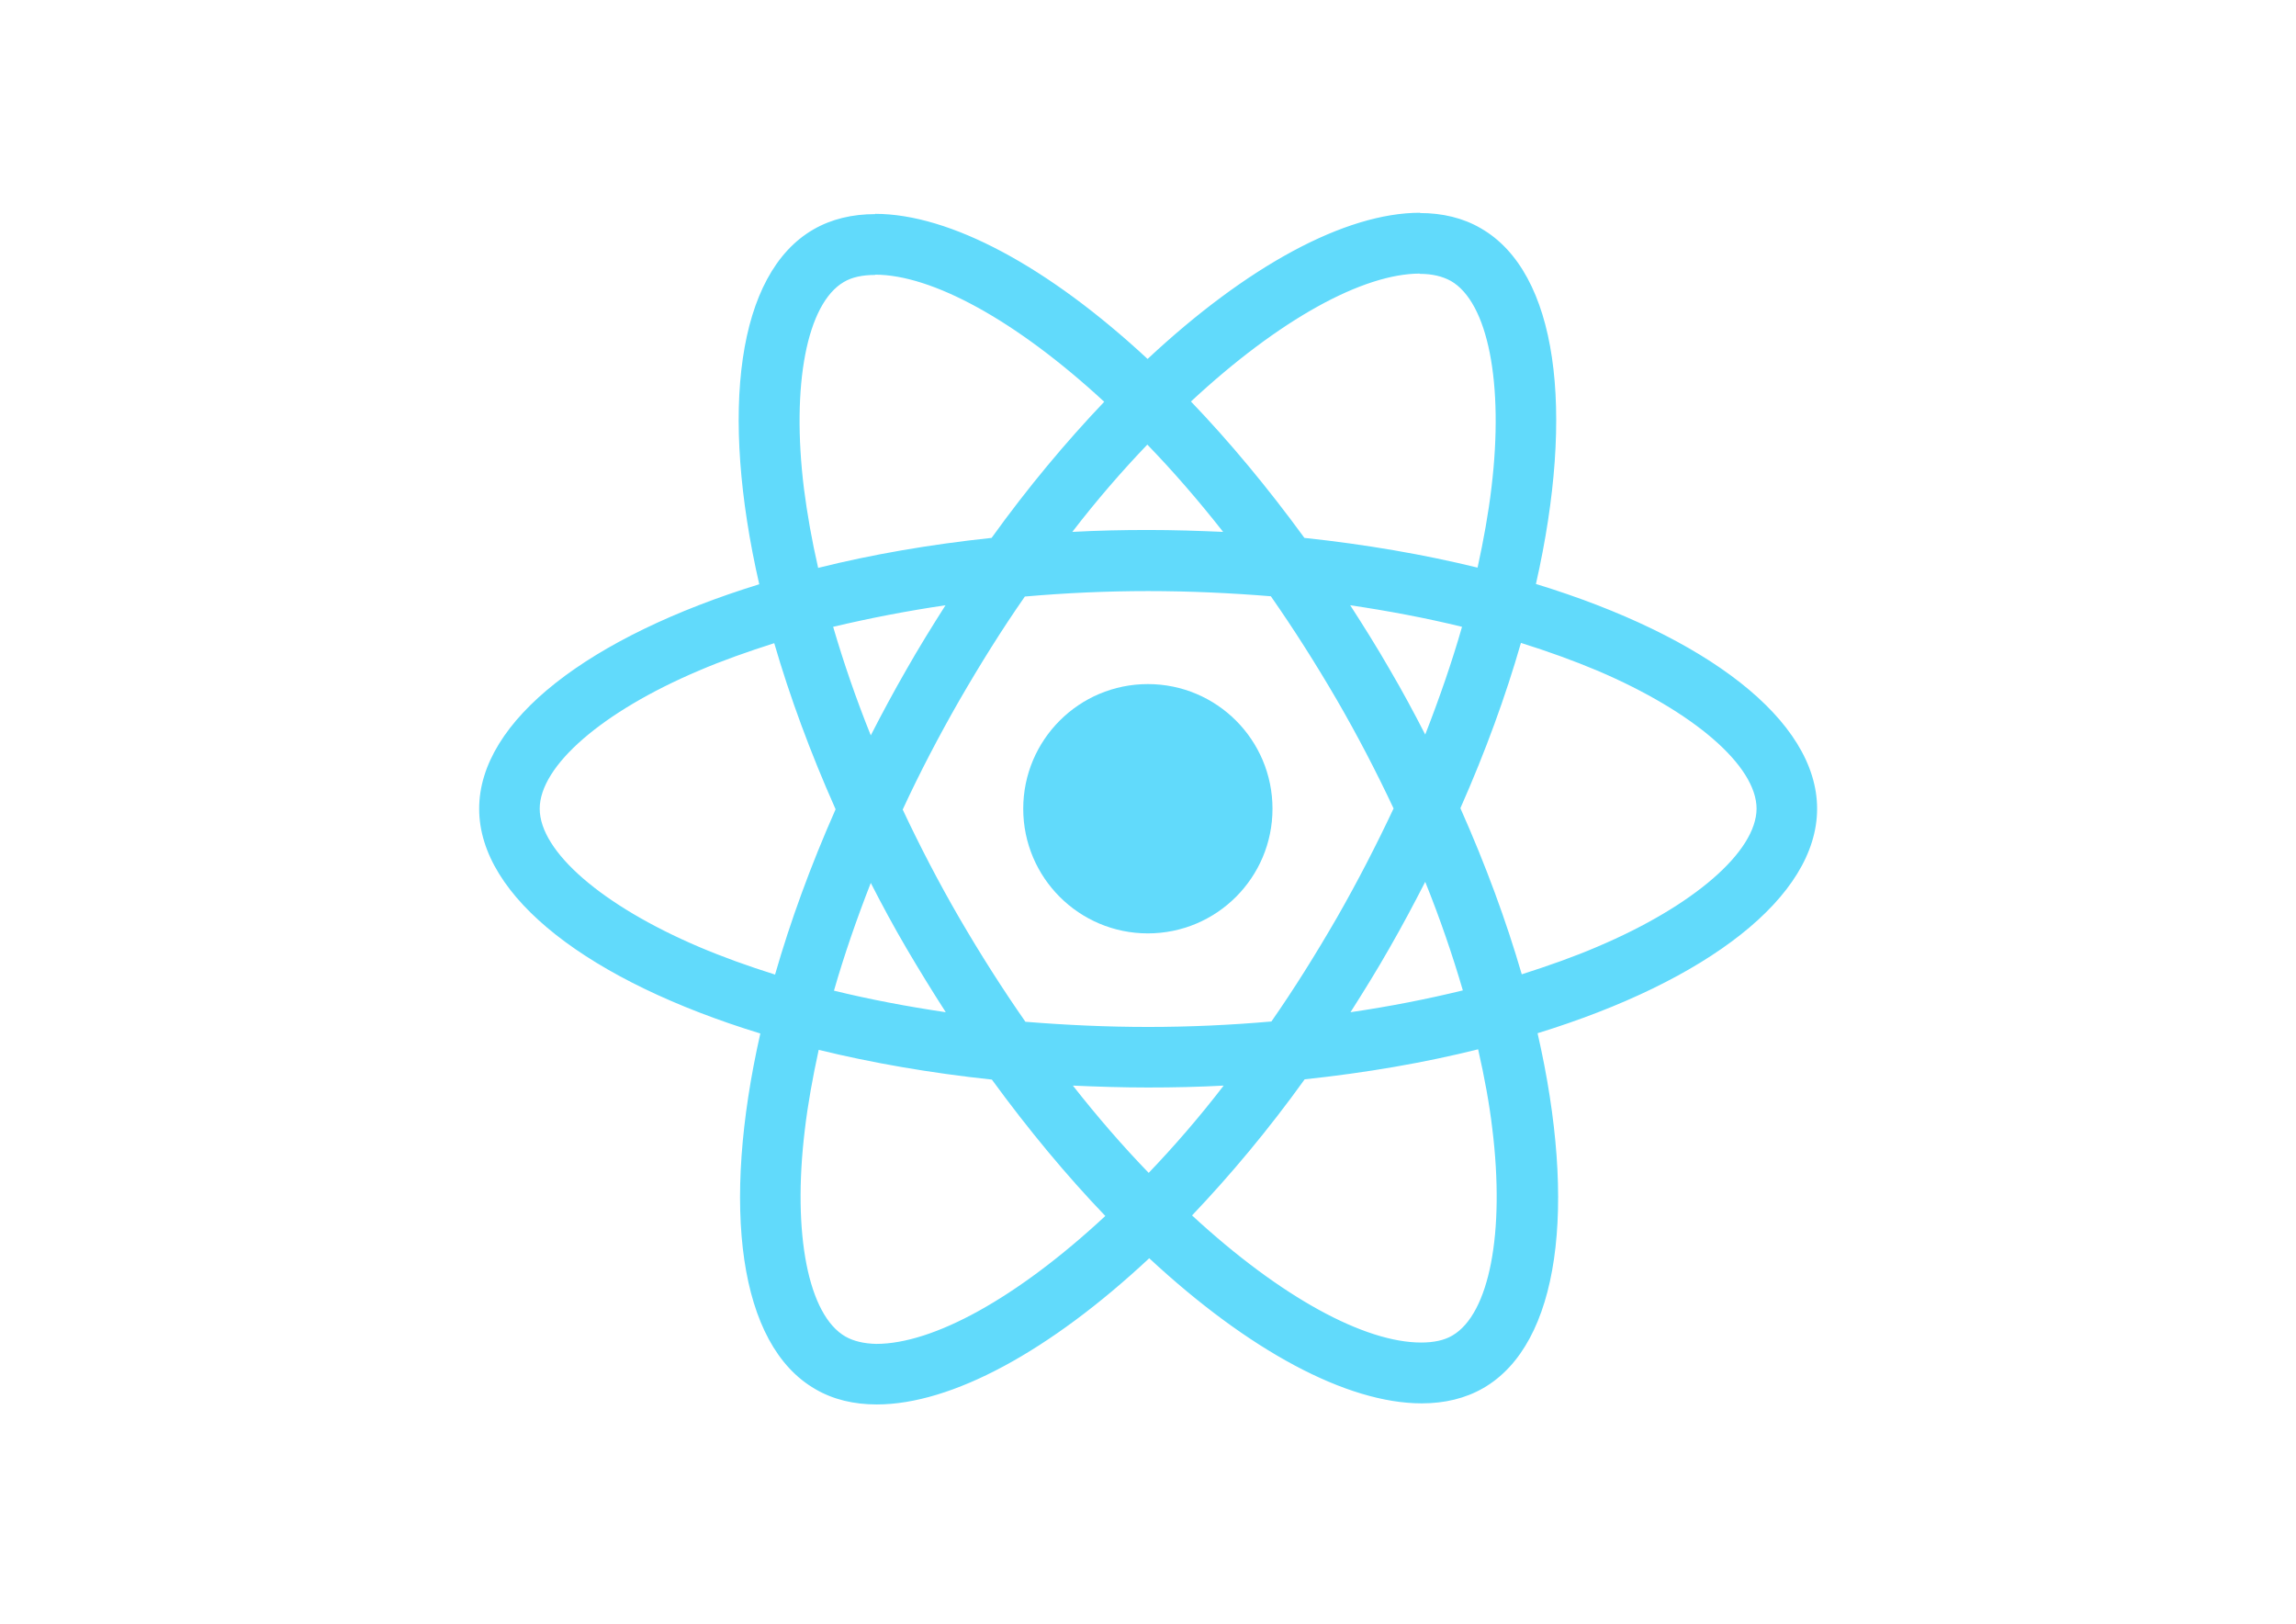
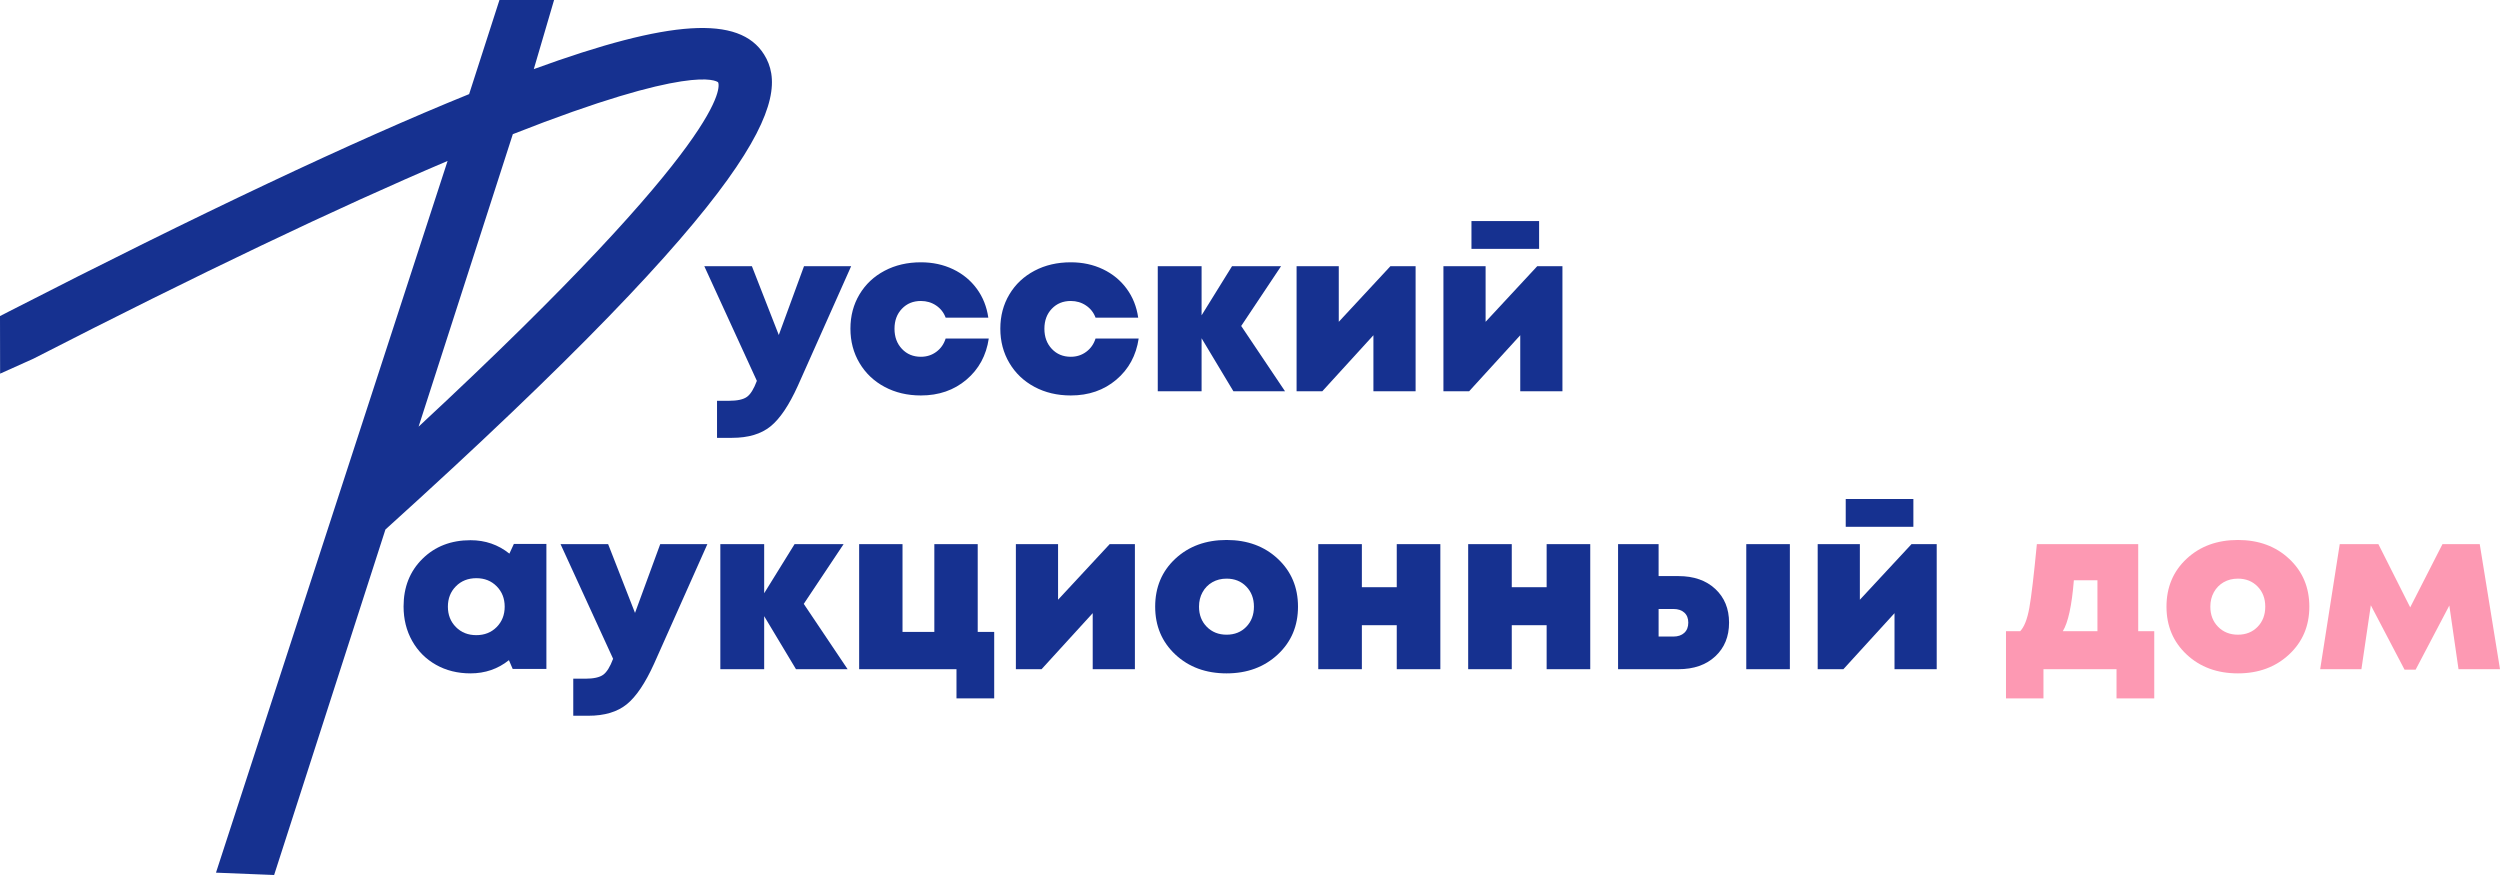
- <svg xmlns="http://www.w3.org/2000/svg" viewBox="0 0 841.9 595.3">
-   <g fill="#61DAFB">
-     <path d="M666.3 296.5c0-32.5-40.7-63.3-103.1-82.4 14.4-63.6 8-114.2-20.2-130.4-6.5-3.8-14.1-5.6-22.4-5.6v22.3c4.6 0 8.3.9 11.4 2.6 13.6 7.8 19.5 37.5 14.9 75.7-1.1 9.4-2.9 19.3-5.1 29.4-19.6-4.8-41-8.5-63.5-10.9-13.5-18.5-27.5-35.3-41.6-50 32.6-30.3 63.2-46.9 84-46.9V78c-27.5 0-63.5 19.6-99.9 53.6-36.4-33.8-72.4-53.2-99.9-53.2v22.3c20.7 0 51.4 16.5 84 46.6-14 14.7-28 31.4-41.3 49.9-22.6 2.4-44 6.1-63.6 11-2.3-10-4-19.7-5.2-29-4.7-38.2 1.1-67.9 14.6-75.8 3-1.8 6.9-2.6 11.5-2.6V78.5c-8.4 0-16 1.8-22.6 5.6-28.1 16.2-34.4 66.7-19.9 130.1-62.2 19.2-102.7 49.9-102.7 82.3 0 32.5 40.7 63.3 103.1 82.4-14.4 63.6-8 114.2 20.2 130.4 6.5 3.8 14.1 5.6 22.5 5.6 27.5 0 63.5-19.6 99.9-53.6 36.4 33.8 72.4 53.2 99.9 53.2 8.4 0 16-1.8 22.6-5.6 28.1-16.2 34.4-66.7 19.9-130.1 62-19.1 102.5-49.9 102.5-82.3zm-130.2-66.7c-3.7 12.9-8.3 26.2-13.5 39.5-4.1-8-8.4-16-13.1-24-4.6-8-9.5-15.8-14.4-23.4 14.2 2.1 27.9 4.7 41 7.9zm-45.8 106.5c-7.8 13.5-15.8 26.3-24.1 38.2-14.9 1.3-30 2-45.2 2-15.1 0-30.2-.7-45-1.9-8.3-11.9-16.4-24.6-24.2-38-7.6-13.1-14.5-26.4-20.8-39.8 6.2-13.4 13.2-26.8 20.7-39.9 7.8-13.5 15.8-26.3 24.1-38.2 14.9-1.3 30-2 45.2-2 15.1 0 30.2.7 45 1.9 8.3 11.9 16.4 24.6 24.2 38 7.6 13.1 14.5 26.4 20.8 39.8-6.3 13.4-13.2 26.8-20.7 39.9zm32.3-13c5.4 13.4 10 26.8 13.8 39.8-13.1 3.2-26.9 5.9-41.2 8 4.9-7.7 9.8-15.6 14.4-23.7 4.6-8 8.9-16.1 13-24.1zM421.2 430c-9.3-9.6-18.6-20.3-27.8-32 9 .4 18.2.7 27.5.7 9.4 0 18.7-.2 27.8-.7-9 11.7-18.3 22.4-27.5 32zm-74.4-58.9c-14.2-2.1-27.9-4.7-41-7.9 3.7-12.9 8.3-26.2 13.5-39.5 4.1 8 8.4 16 13.1 24 4.7 8 9.5 15.8 14.4 23.4zM420.7 163c9.3 9.6 18.6 20.3 27.8 32-9-.4-18.2-.7-27.5-.7-9.4 0-18.7.2-27.8.7 9-11.7 18.3-22.4 27.5-32zm-74 58.9c-4.9 7.7-9.8 15.6-14.4 23.7-4.6 8-8.9 16-13 24-5.4-13.4-10-26.8-13.8-39.8 13.1-3.1 26.9-5.8 41.2-7.9zm-90.5 125.2c-35.4-15.1-58.3-34.9-58.3-50.6 0-15.7 22.9-35.6 58.3-50.6 8.6-3.7 18-7 27.7-10.1 5.7 19.6 13.2 40 22.5 60.9-9.2 20.8-16.6 41.1-22.2 60.6-9.9-3.1-19.3-6.5-28-10.2zM310 490c-13.6-7.8-19.5-37.5-14.9-75.7 1.1-9.4 2.9-19.3 5.1-29.4 19.6 4.8 41 8.5 63.5 10.9 13.5 18.5 27.5 35.3 41.6 50-32.6 30.3-63.2 46.9-84 46.9-4.5-.1-8.3-1-11.3-2.7zm237.2-76.2c4.7 38.2-1.1 67.9-14.6 75.8-3 1.8-6.9 2.6-11.5 2.6-20.7 0-51.4-16.5-84-46.6 14-14.7 28-31.4 41.3-49.9 22.6-2.4 44-6.1 63.6-11 2.3 10.1 4.1 19.8 5.2 29.1zm38.5-66.7c-8.6 3.7-18 7-27.7 10.1-5.7-19.6-13.2-40-22.5-60.9 9.2-20.8 16.6-41.1 22.2-60.6 9.9 3.1 19.3 6.5 28.1 10.2 35.4 15.1 58.3 34.9 58.3 50.6-.1 15.7-23 35.6-58.4 50.6zM320.8 78.4z" />
-     <circle cx="420.9" cy="296.5" r="45.7" />
-     <path d="M520.5 78.1z" />
-   </g>
+ <svg xmlns="http://www.w3.org/2000/svg" width="200" height="70" viewBox="0 0 200 70" fill="none">
+   <path d="M39.734 50.164C39.306 50.596 38.762 50.812 38.103 50.812C37.442 50.812 36.899 50.596 36.472 50.164C36.044 49.732 35.831 49.188 35.831 48.533C35.831 47.879 36.044 47.335 36.472 46.903C36.899 46.471 37.446 46.255 38.112 46.255C38.765 46.255 39.306 46.471 39.734 46.903C40.161 47.335 40.375 47.879 40.375 48.533C40.375 49.188 40.161 49.732 39.734 50.164ZM40.752 44.291C39.859 43.574 38.822 43.217 37.641 43.217C36.082 43.217 34.8 43.714 33.794 44.708C32.788 45.702 32.286 46.971 32.286 48.514C32.286 49.54 32.515 50.46 32.974 51.275C33.433 52.09 34.068 52.727 34.878 53.183C35.689 53.641 36.61 53.87 37.641 53.87C38.809 53.87 39.834 53.517 40.714 52.813L41.016 53.517H43.712V43.513H41.11L40.752 44.291Z" fill="#163190" />
+   <path d="M50.801 49.033L48.651 43.531H44.843L49.048 52.702C48.808 53.345 48.544 53.771 48.256 53.981C47.966 54.19 47.489 54.296 46.822 54.296H45.861V57.26H47.068C48.362 57.26 49.387 56.953 50.141 56.342C50.895 55.731 51.624 54.647 52.329 53.091L56.59 43.531H52.818L50.801 49.033Z" fill="#163190" />
+   <path d="M67.488 43.531H63.566L61.134 47.459V43.531H57.627V53.536H61.134V49.293L63.679 53.536H67.809L64.301 48.31L67.488 43.531Z" fill="#163190" />
+   <path d="M78.217 43.531H74.747V50.553H72.201V43.531H68.732V53.536H76.519V55.87H79.536V50.553H78.217V43.531Z" fill="#163190" />
+   <path d="M84.645 47.978V43.531H81.27V53.536H83.325L87.417 49.052V53.536H90.792V43.531H88.774L84.645 47.978Z" fill="#163190" />
+   <path d="M99.701 50.145C99.293 50.565 98.768 50.775 98.127 50.775C97.486 50.775 96.959 50.565 96.543 50.145C96.129 49.726 95.921 49.188 95.921 48.533C95.921 48.102 96.015 47.715 96.204 47.376C96.392 47.036 96.653 46.771 96.986 46.578C97.32 46.387 97.699 46.291 98.127 46.291C98.768 46.291 99.293 46.501 99.701 46.922C100.11 47.342 100.315 47.879 100.315 48.533C100.315 49.188 100.11 49.726 99.701 50.145ZM98.127 43.198C96.468 43.198 95.101 43.698 94.026 44.698C92.952 45.699 92.414 46.978 92.414 48.533C92.414 50.077 92.952 51.353 94.026 52.36C95.101 53.366 96.468 53.87 98.127 53.87C99.774 53.87 101.138 53.366 102.219 52.36C103.3 51.353 103.84 50.077 103.84 48.533C103.84 46.989 103.303 45.714 102.229 44.708C101.154 43.701 99.787 43.198 98.127 43.198Z" fill="#163190" />
+   <path d="M111.74 46.977H108.949V43.531H105.462V53.536H108.949V50.016H111.74V53.536H115.228V43.531H111.74V46.977Z" fill="#163190" />
+   <path d="M123.731 46.977H120.941V43.531H117.454V53.536H120.941V50.016H123.731V53.536H127.22V43.531H123.731V46.977Z" fill="#163190" />
+   <path d="M139.702 53.536H143.189V43.531H139.702V53.536Z" fill="#163190" />
+   <path d="M134.743 50.627C134.528 50.825 134.24 50.924 133.875 50.924H132.688V48.718H133.875C134.24 48.718 134.528 48.815 134.743 49.006C134.957 49.198 135.063 49.466 135.063 49.812C135.063 50.157 134.957 50.43 134.743 50.627ZM134.271 46.087H132.688V43.531H129.445V53.536H134.271C135.503 53.536 136.487 53.193 137.223 52.507C137.958 51.822 138.325 50.924 138.325 49.812C138.325 48.7 137.958 47.801 137.223 47.116C136.487 46.43 135.503 46.087 134.271 46.087Z" fill="#163190" />
+   <path d="M167.795 50.498H165.023C165.45 49.806 165.746 48.447 165.909 46.422H167.795V50.498ZM171.057 43.531H162.949C162.709 46.026 162.509 47.727 162.346 48.635C162.182 49.543 161.937 50.164 161.611 50.498H160.479V55.87H163.477V53.536H169.322V55.87H172.34V50.498H171.057V43.531Z" fill="#FD99B3" />
+   <path d="M180.608 50.145C180.199 50.565 179.675 50.775 179.033 50.775C178.393 50.775 177.863 50.565 177.449 50.145C177.035 49.726 176.827 49.188 176.827 48.533C176.827 48.102 176.922 47.715 177.11 47.376C177.299 47.036 177.559 46.771 177.892 46.578C178.225 46.387 178.605 46.291 179.033 46.291C179.675 46.291 180.199 46.501 180.608 46.922C181.017 47.342 181.221 47.879 181.221 48.533C181.221 49.188 181.017 49.726 180.608 50.145ZM179.033 43.198C177.374 43.198 176.007 43.698 174.932 44.698C173.857 45.699 173.319 46.978 173.319 48.533C173.319 50.077 173.857 51.353 174.932 52.36C176.007 53.366 177.374 53.87 179.033 53.87C180.679 53.87 182.043 53.366 183.125 52.36C184.206 51.353 184.747 50.077 184.747 48.533C184.747 46.989 184.209 45.714 183.134 44.708C182.059 43.701 180.692 43.198 179.033 43.198Z" fill="#FD99B3" />
+   <path d="M198.379 43.531H195.398L192.816 48.589L190.271 43.531H187.179L185.614 53.536H188.913L189.666 48.422L192.364 53.573H193.25L195.946 48.441L196.681 53.536H200L198.379 43.531Z" fill="#FD99B3" />
+   <path d="M59.757 31.748C59.468 31.957 58.99 32.063 58.324 32.063H57.362V35.027H58.569C59.864 35.027 60.889 34.721 61.642 34.11C62.397 33.498 63.126 32.415 63.83 30.858L68.091 21.298H64.32L62.303 26.801L60.153 21.298H56.345L60.549 30.469C60.31 31.112 60.046 31.538 59.757 31.748Z" fill="#163190" />
+   <path d="M70.769 30.951C71.624 31.408 72.591 31.637 73.672 31.637C75.105 31.637 76.318 31.217 77.311 30.377C78.304 29.537 78.902 28.438 79.102 27.08H75.652C75.514 27.523 75.266 27.879 74.908 28.144C74.549 28.411 74.137 28.542 73.672 28.542C73.056 28.542 72.55 28.332 72.155 27.912C71.758 27.493 71.56 26.956 71.56 26.3C71.56 25.647 71.758 25.112 72.155 24.698C72.55 24.284 73.056 24.078 73.672 24.078C74.125 24.078 74.531 24.198 74.889 24.439C75.247 24.679 75.501 25.004 75.652 25.411H79.065C78.939 24.535 78.632 23.762 78.141 23.096C77.65 22.428 77.019 21.909 76.246 21.539C75.472 21.169 74.615 20.984 73.672 20.984C72.591 20.984 71.624 21.208 70.769 21.66C69.913 22.111 69.245 22.74 68.76 23.549C68.276 24.358 68.034 25.272 68.034 26.291C68.034 27.31 68.276 28.227 68.76 29.042C69.245 29.858 69.913 30.494 70.769 30.951Z" fill="#163190" />
+   <path d="M86.899 28.144C86.54 28.411 86.128 28.542 85.664 28.542C85.047 28.542 84.542 28.332 84.146 27.912C83.75 27.493 83.552 26.956 83.552 26.3C83.552 25.647 83.75 25.112 84.146 24.698C84.542 24.284 85.047 24.078 85.664 24.078C86.116 24.078 86.522 24.198 86.879 24.439C87.238 24.679 87.493 25.004 87.644 25.411H91.056C90.93 24.535 90.623 23.762 90.132 23.096C89.642 22.428 89.01 21.909 88.237 21.539C87.464 21.169 86.606 20.984 85.664 20.984C84.582 20.984 83.614 21.208 82.76 21.66C81.905 22.111 81.235 22.74 80.752 23.549C80.268 24.358 80.026 25.272 80.026 26.291C80.026 27.31 80.268 28.227 80.752 29.042C81.235 29.858 81.905 30.494 82.76 30.951C83.614 31.408 84.582 31.637 85.664 31.637C87.097 31.637 88.309 31.217 89.303 30.377C90.296 29.537 90.893 28.438 91.094 27.08H87.644C87.505 27.523 87.257 27.879 86.899 28.144Z" fill="#163190" />
+   <path d="M96.127 27.061L98.673 31.303H102.803L99.296 26.078L102.483 21.298H98.561L96.127 25.226V21.298H92.621V31.303H96.127V27.061Z" fill="#163190" />
+   <path d="M109.873 26.819V31.303H113.248V21.298H111.231L107.102 25.745V21.298H103.727V31.303H105.782L109.873 26.819Z" fill="#163190" />
+   <path d="M123.128 17.685H117.717V19.909H123.128V17.685Z" fill="#163190" />
+   <path d="M121.62 26.819V31.303H124.995V21.298H122.977L118.848 25.745V21.298H115.474V31.303H117.528L121.62 26.819Z" fill="#163190" />
+   <path d="M153.07 39.92H147.658V42.144H153.07V39.92Z" fill="#163190" />
+   <path d="M151.561 49.054V53.538H154.937V43.533H152.918L148.789 47.98V43.533H145.415V53.538H147.469L151.561 49.054Z" fill="#163190" />
+   <path d="M33.487 34.133L41.026 10.733C55.225 5.136 57.288 6.45 57.45 6.585C57.575 6.863 58.615 10.796 33.487 34.133ZM58.082 6.19L57.444 6.573C57.444 6.573 57.444 6.573 57.444 6.573C57.444 6.573 57.444 6.573 57.444 6.573L58.082 6.19ZM61.125 4.358C59.156 1.208 53.614 1.547 42.703 5.53C43.244 3.687 43.785 1.843 44.326 0C42.869 0.001 41.413 0.001 39.956 0.002L37.53 7.529C28.356 11.248 15.956 17.105 0.663 24.945L0 25.284C0.003 26.82 0.005 28.357 0.008 29.893C0.893 29.496 1.778 29.098 2.663 28.7C15.835 21.948 26.974 16.63 35.807 12.876C29.631 31.855 23.455 50.834 17.278 69.813C18.829 69.875 20.379 69.938 21.93 70L30.835 42.36C61.184 14.931 63.331 7.885 61.125 4.358Z" fill="#163190" />
</svg>
